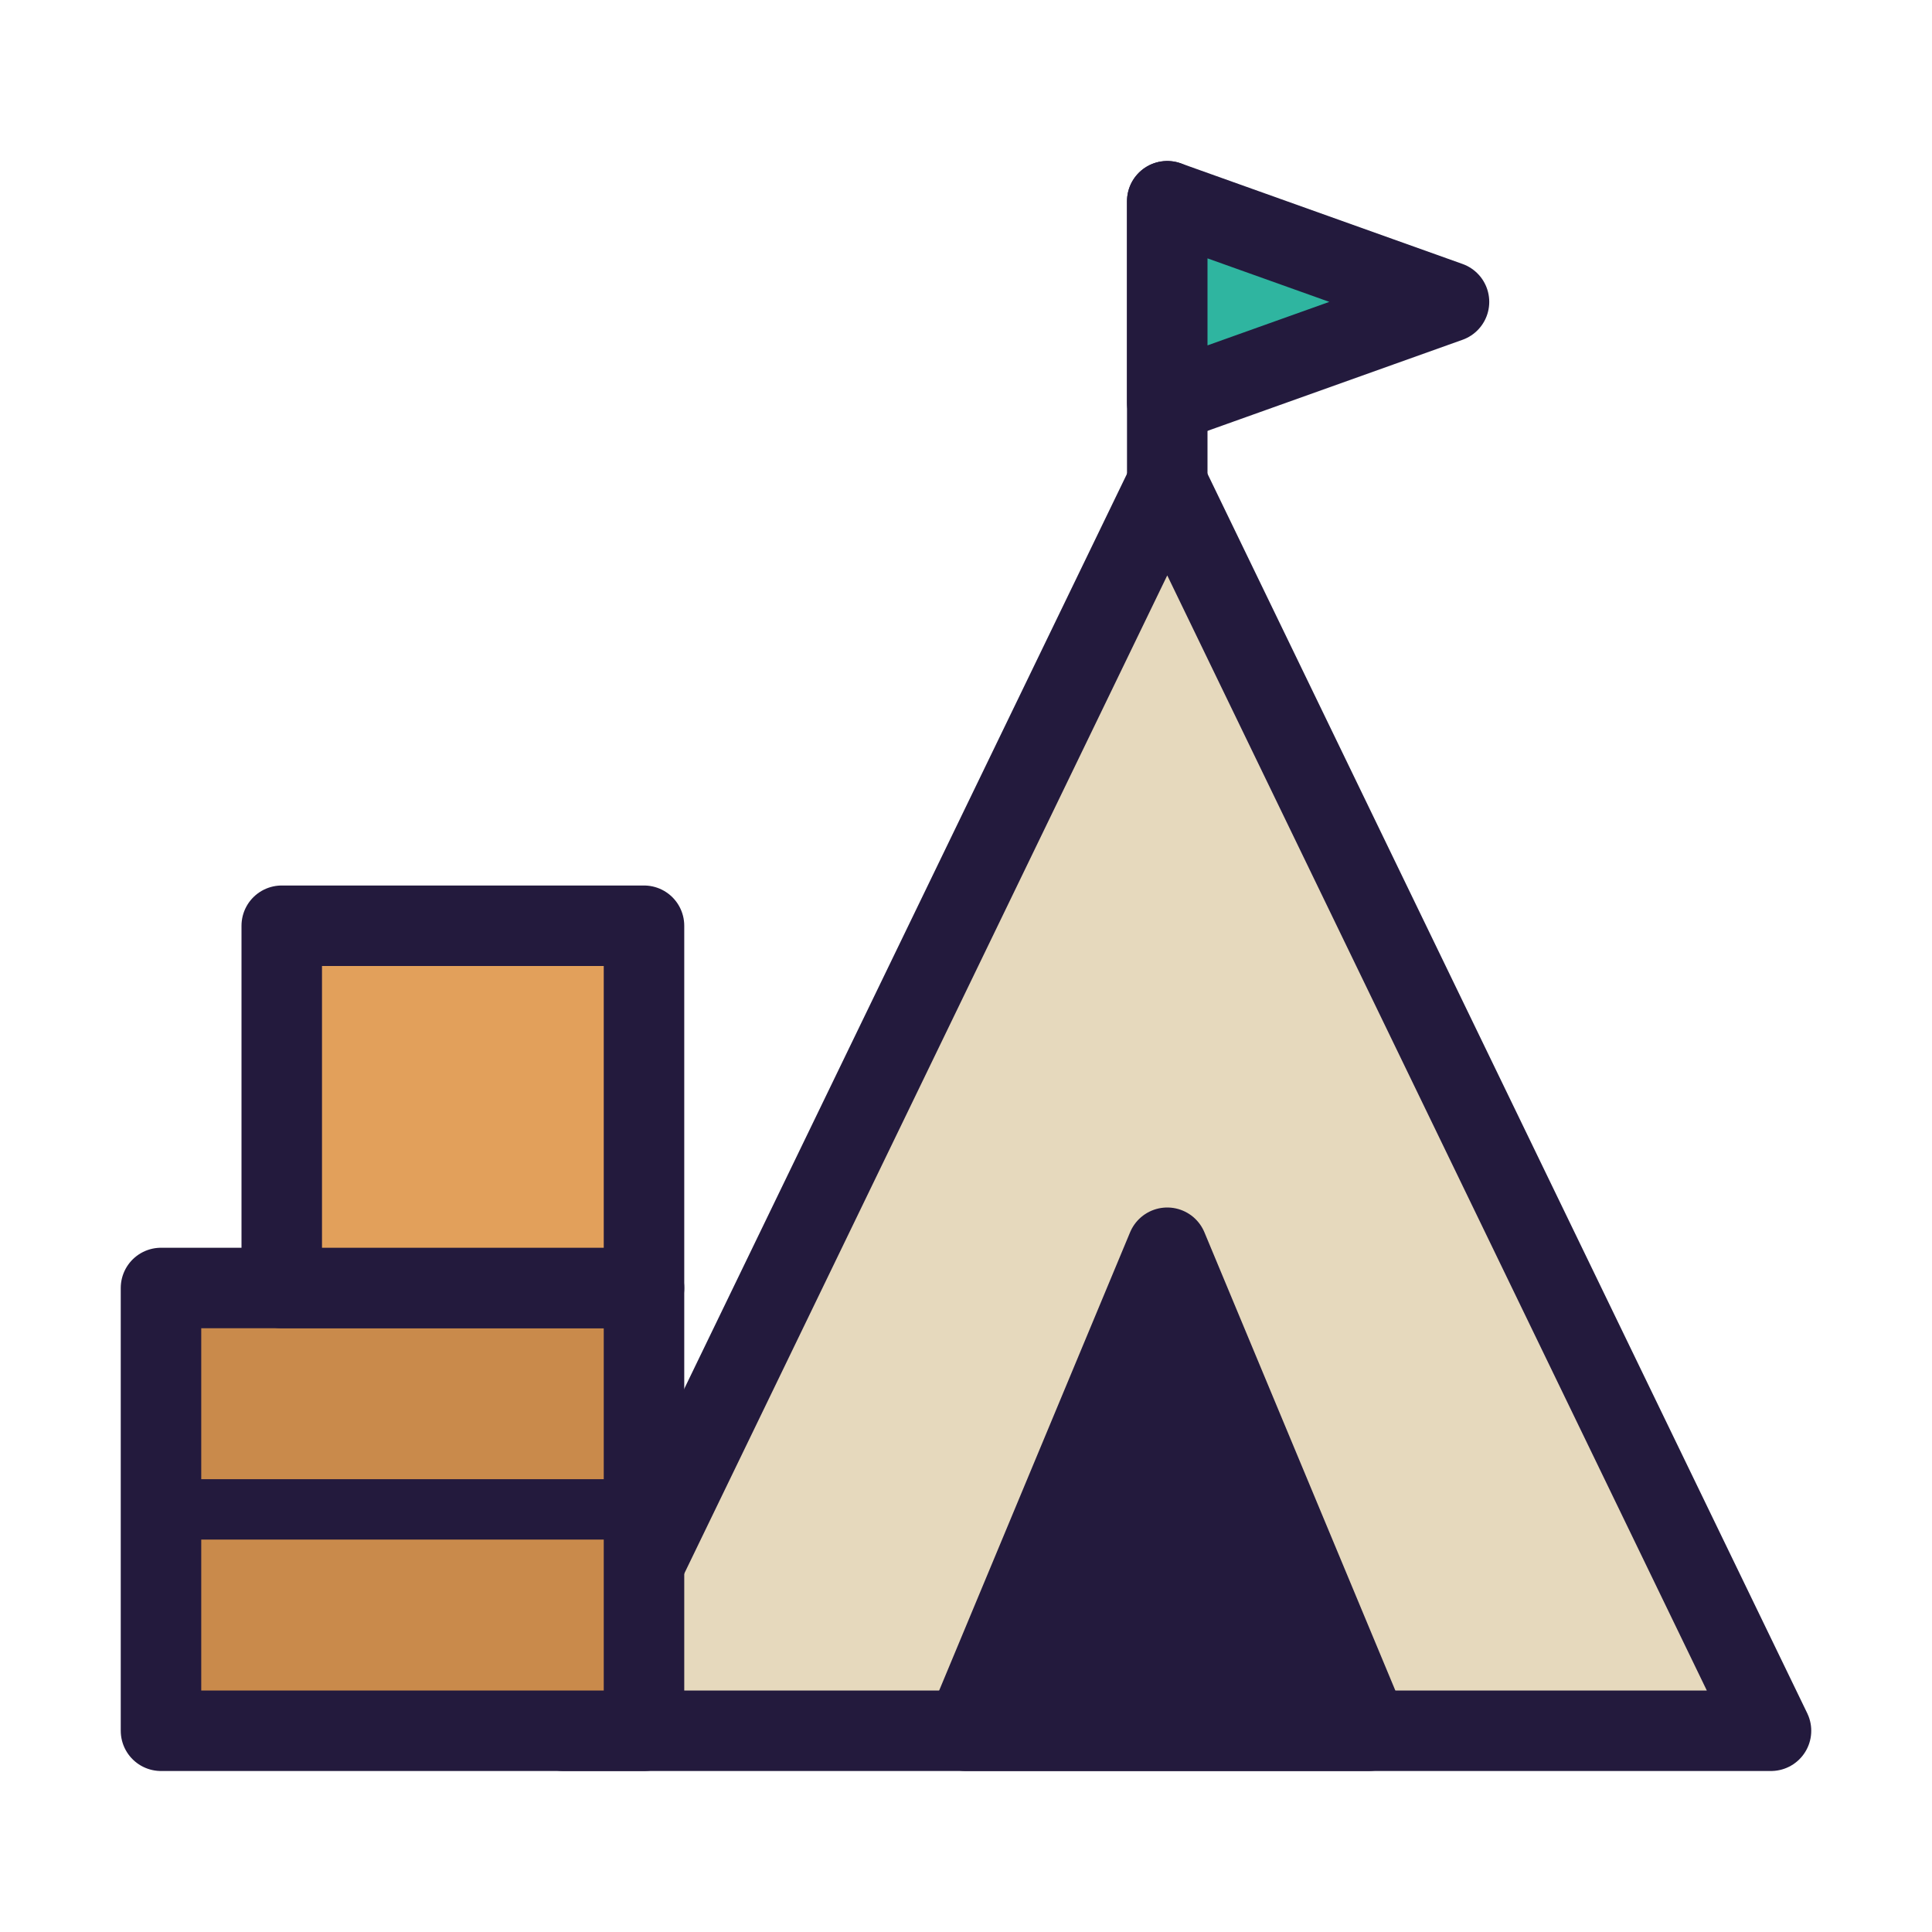
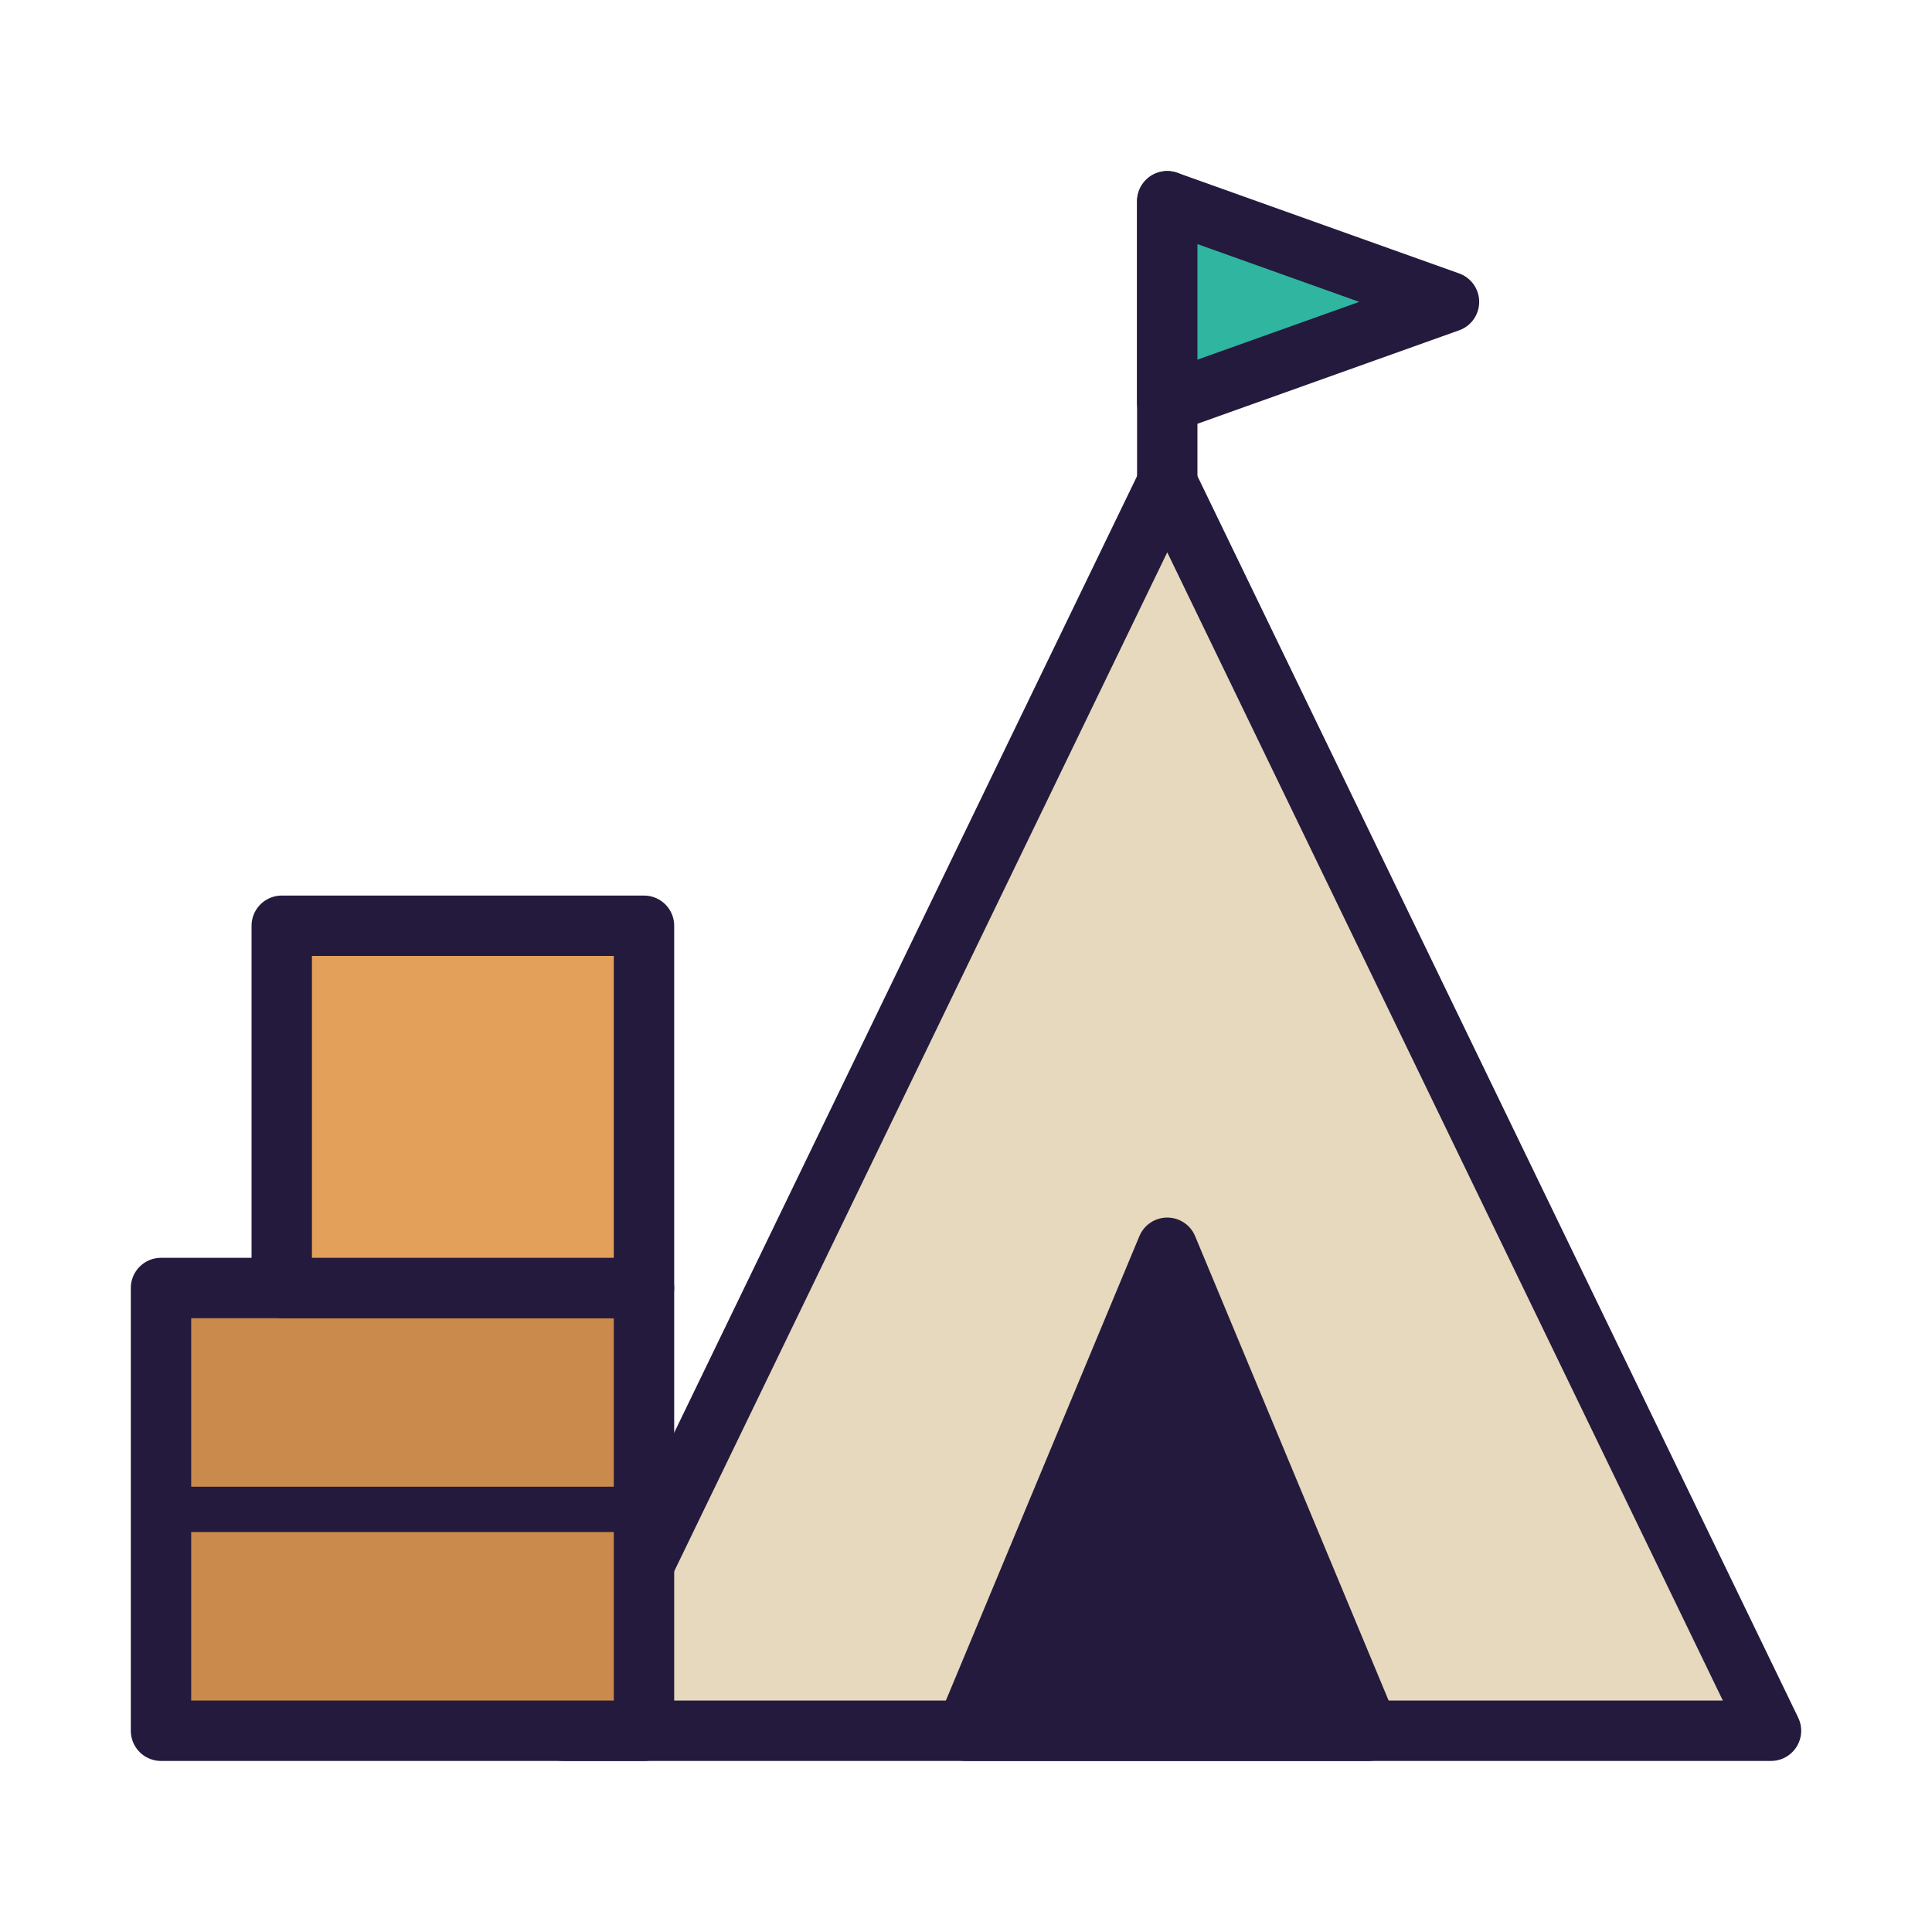
<svg xmlns="http://www.w3.org/2000/svg" viewBox="0 0 48 48" width="48" height="48">
-   <g stroke="#231a3d" stroke-width="2" stroke-linejoin="round" stroke-linecap="round">
+   <style>
+     * {
+       vector-effect: non-scaling-stroke;
+     }
+   </style>
+   <g stroke="#231a3d" stroke-width="1.5" stroke-linejoin="round" stroke-linecap="round">
    <polygon points="14,43 29,12 44,43" fill="#e6d9bd" />
    <polygon points="24,43 29,31 34,43" fill="#231a3d" />
    <path d="M29 12V5" fill="none" />
    <polygon points="29,5 36,7.500 29,10" fill="#2fb5a0" />
    <rect x="4" y="32" width="12" height="11" fill="#c98a4b" />
    <rect x="7" y="23" width="9" height="9" fill="#e2a05b" />
-     <path d="M4 37.500h12" fill="none" stroke-width="1.500" />
+     <path d="M4 37.500h12" fill="none" stroke-width="1.125" />
  </g>
</svg>
